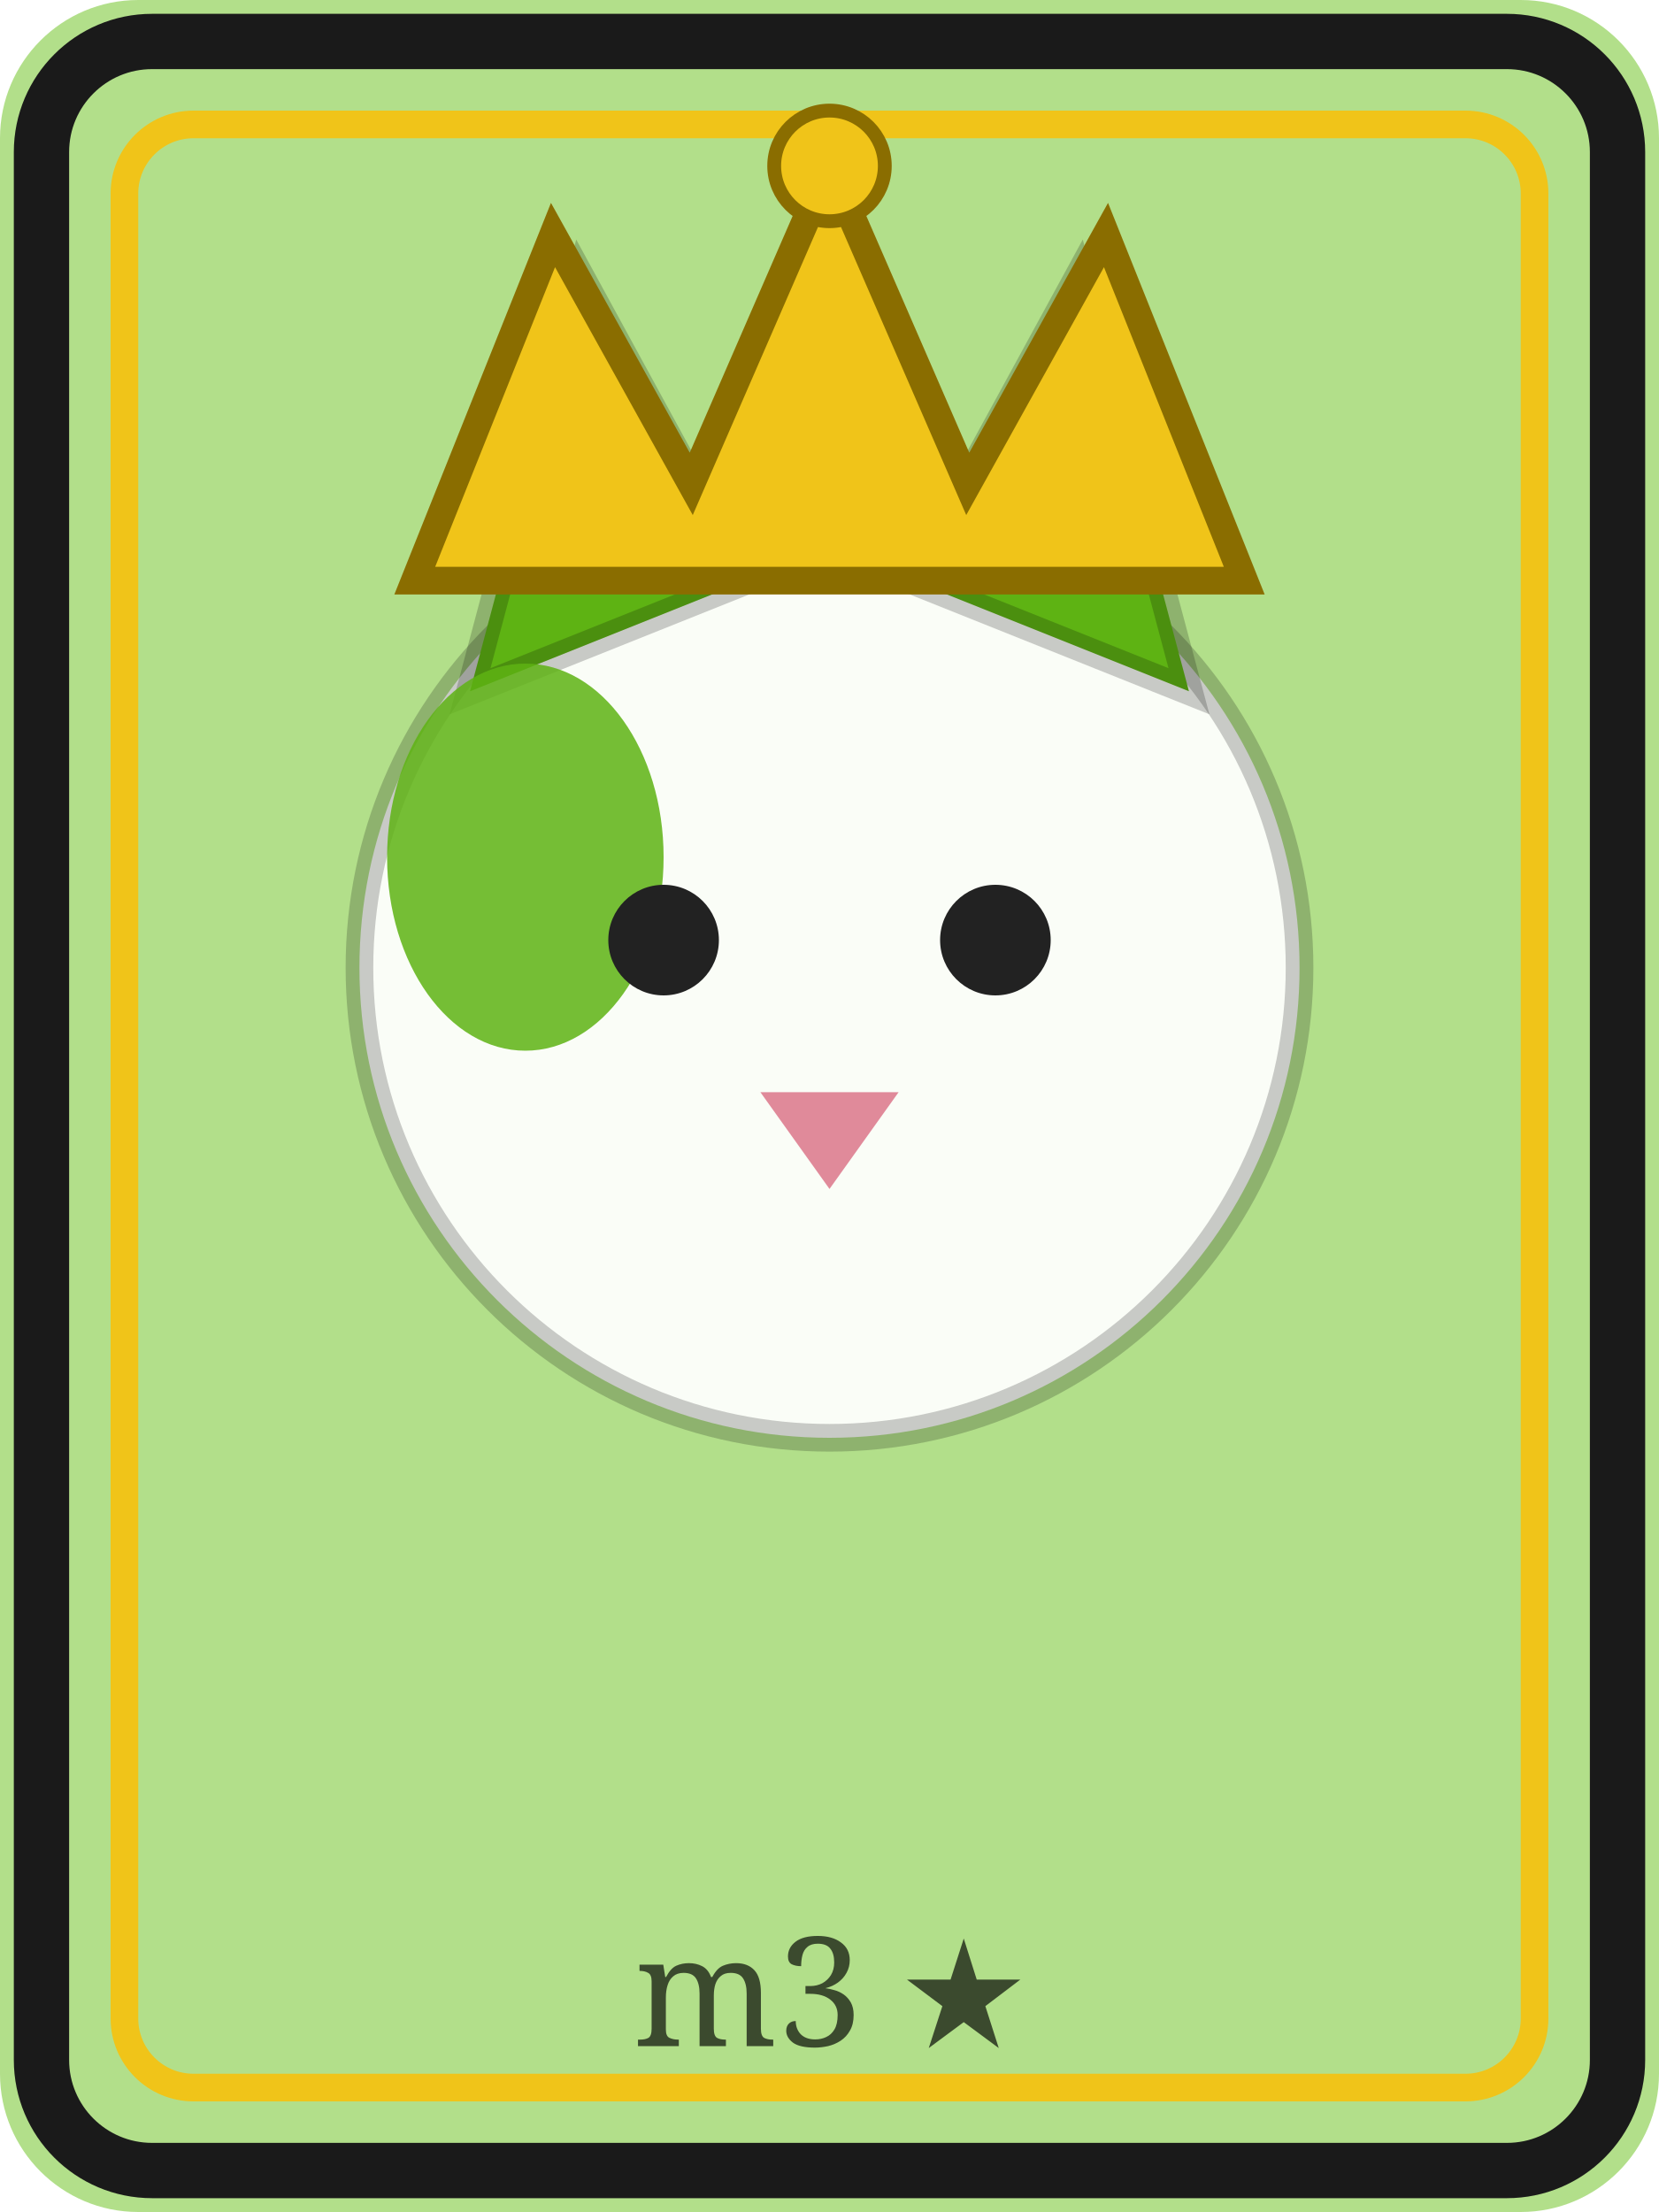
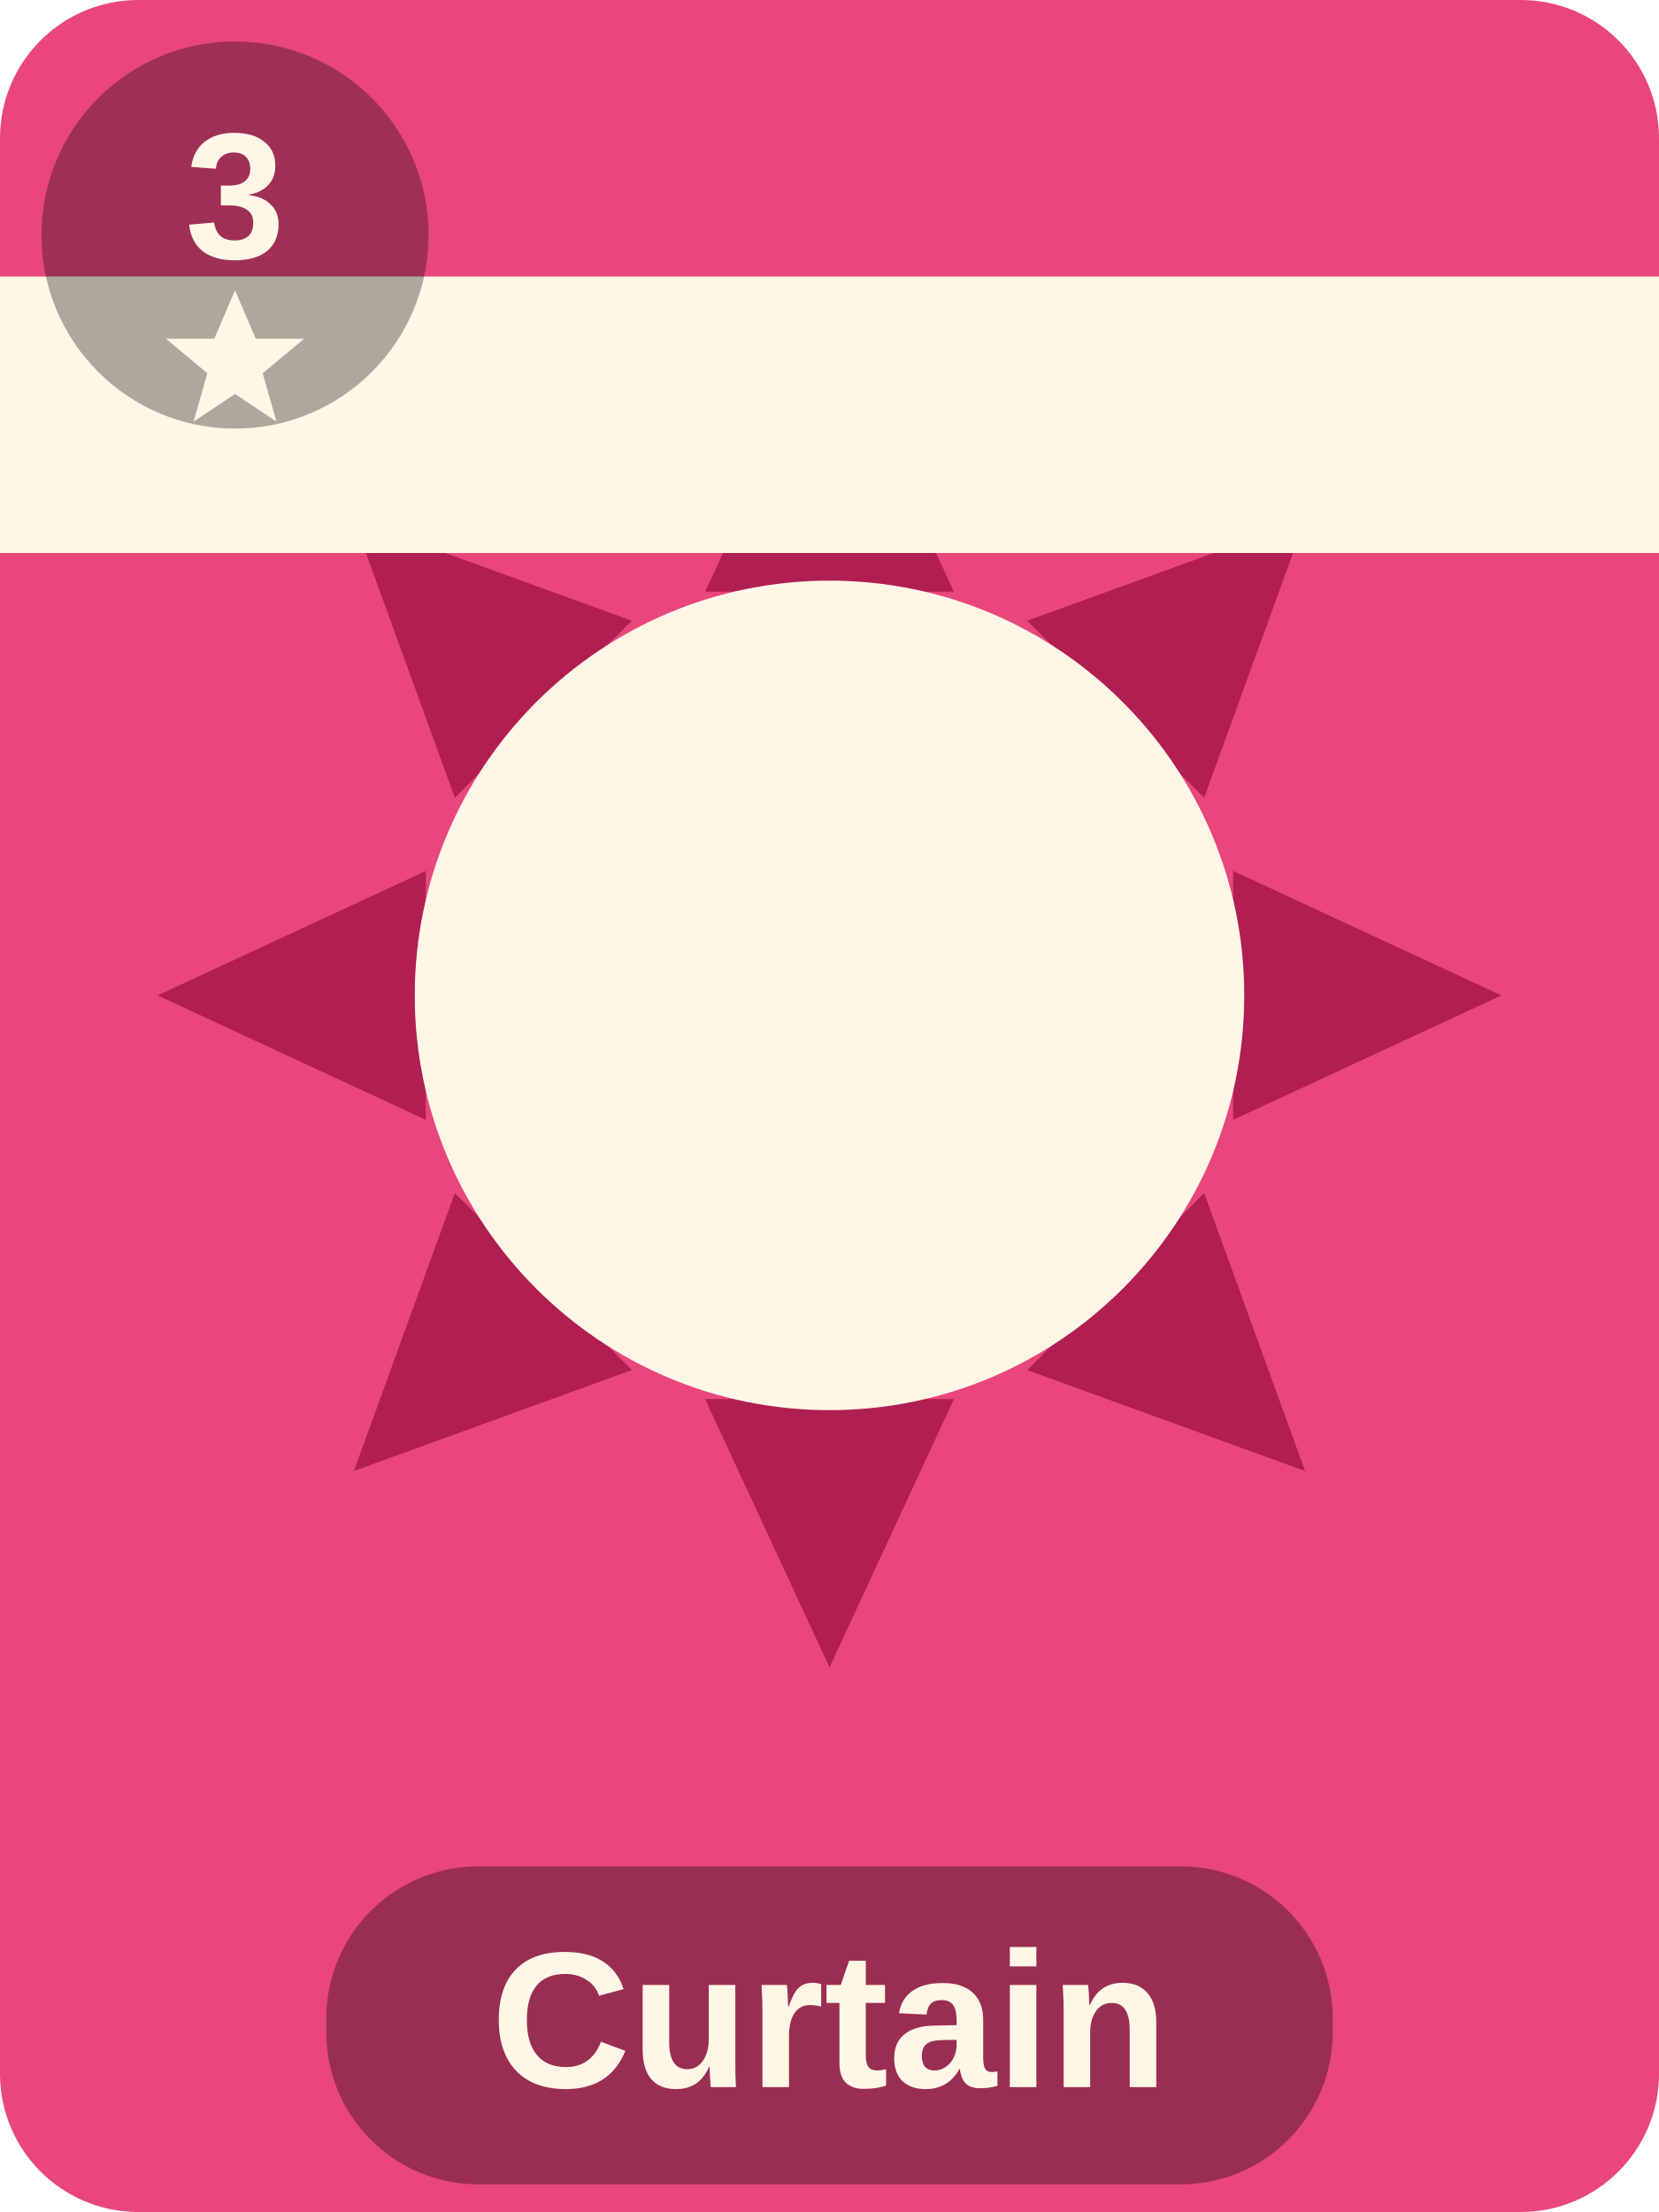
<svg xmlns="http://www.w3.org/2000/svg" viewBox="0 0 120 160">
-   <rect width="120" height="160" rx="10" fill="#B2DF8A" />
-   <rect x="3" y="3" width="114" height="154" rx="8" fill="none" stroke="#1a1a1a" stroke-width="4" />
-   <rect x="9" y="9" width="102" height="142" rx="5" fill="none" stroke="#f0c419" stroke-width="2" />
-   <circle cx="60" cy="70" r="34" fill="#ffffffee" stroke="#00000033" stroke-width="2" />
-   <polygon points="34,50 42,20 54,42" fill="#5eb313" stroke="#00000033" stroke-width="2" />
-   <polygon points="86,50 78,20 66,42" fill="#5eb313" stroke="#00000033" stroke-width="2" />
-   <ellipse cx="38" cy="62" rx="10" ry="14" fill="#5eb313" opacity="0.85" />
-   <circle cx="48" cy="68" r="4" fill="#222" />
-   <circle cx="72" cy="68" r="4" fill="#222" />
-   <polygon points="60,86 55,79 65,79" fill="#e08a9a" />
-   <polygon points="30,42 40,17 50,35 60,12 70,35 80,17 90,42" fill="#f0c419" stroke="#8a6d00" stroke-width="2" />
-   <circle cx="60" cy="12" r="4" fill="#f0c419" stroke="#8a6d00" stroke-width="1" />
-   <text x="60" y="148" font-family="Georgia,serif" font-size="11" fill="#000000aa" text-anchor="middle">m3 ★</text>
+   <rect width="120" height="160" rx="10" fill="#E8467C" />
+   <polygon points="51.0,42.8 60.0,23.4 69.0,42.8" fill="#B01E52" />
+   <polygon points="74.3,44.9 94.4,37.6 87.1,57.7" fill="#B01E52" />
+   <polygon points="89.2,63.0 108.6,72.0 89.2,81.0" fill="#B01E52" />
+   <polygon points="87.1,86.3 94.4,106.4 74.3,99.1" fill="#B01E52" />
+   <polygon points="69.0,101.2 60.0,120.6 51.0,101.2" fill="#B01E52" />
+   <polygon points="45.7,99.1 25.6,106.4 32.9,86.3" fill="#B01E52" />
+   <polygon points="30.8,81.0 11.4,72.0 30.8,63.0" fill="#B01E52" />
+   <polygon points="32.9,57.7 25.6,37.6 45.7,44.9" fill="#B01E52" />
+   <circle cx="60" cy="72" r="30" fill="#FFF6E5" />
+   <rect x="0" y="20" width="120" height="20" fill="#FFF6E5" />
+   <rect x="23.6" y="135" width="72.8" height="23" rx="11" fill="black" fill-opacity="0.34" />
+   <text x="60" y="147" font-family="system-ui,Arial,sans-serif" font-size="14" font-weight="800" fill="#FFF6E5" text-anchor="middle" dominant-baseline="middle">Curtain</text>
+   <circle cx="17" cy="17" r="14" fill="black" fill-opacity="0.32" />
+   <text x="17" y="15" font-family="system-ui,Arial,sans-serif" font-size="13" font-weight="800" fill="#FFF6E5" text-anchor="middle" dominant-baseline="middle">3</text>
+   <g transform="translate(17,26)">
+     <polygon points="0,-5 1.5,-1.5 5,-1.5 2,1 3,4.5 0,2.5 -3,4.5 -2,1 -5,-1.5 -1.5,-1.5" fill="#FFF6E5" />
+   </g>
</svg>
